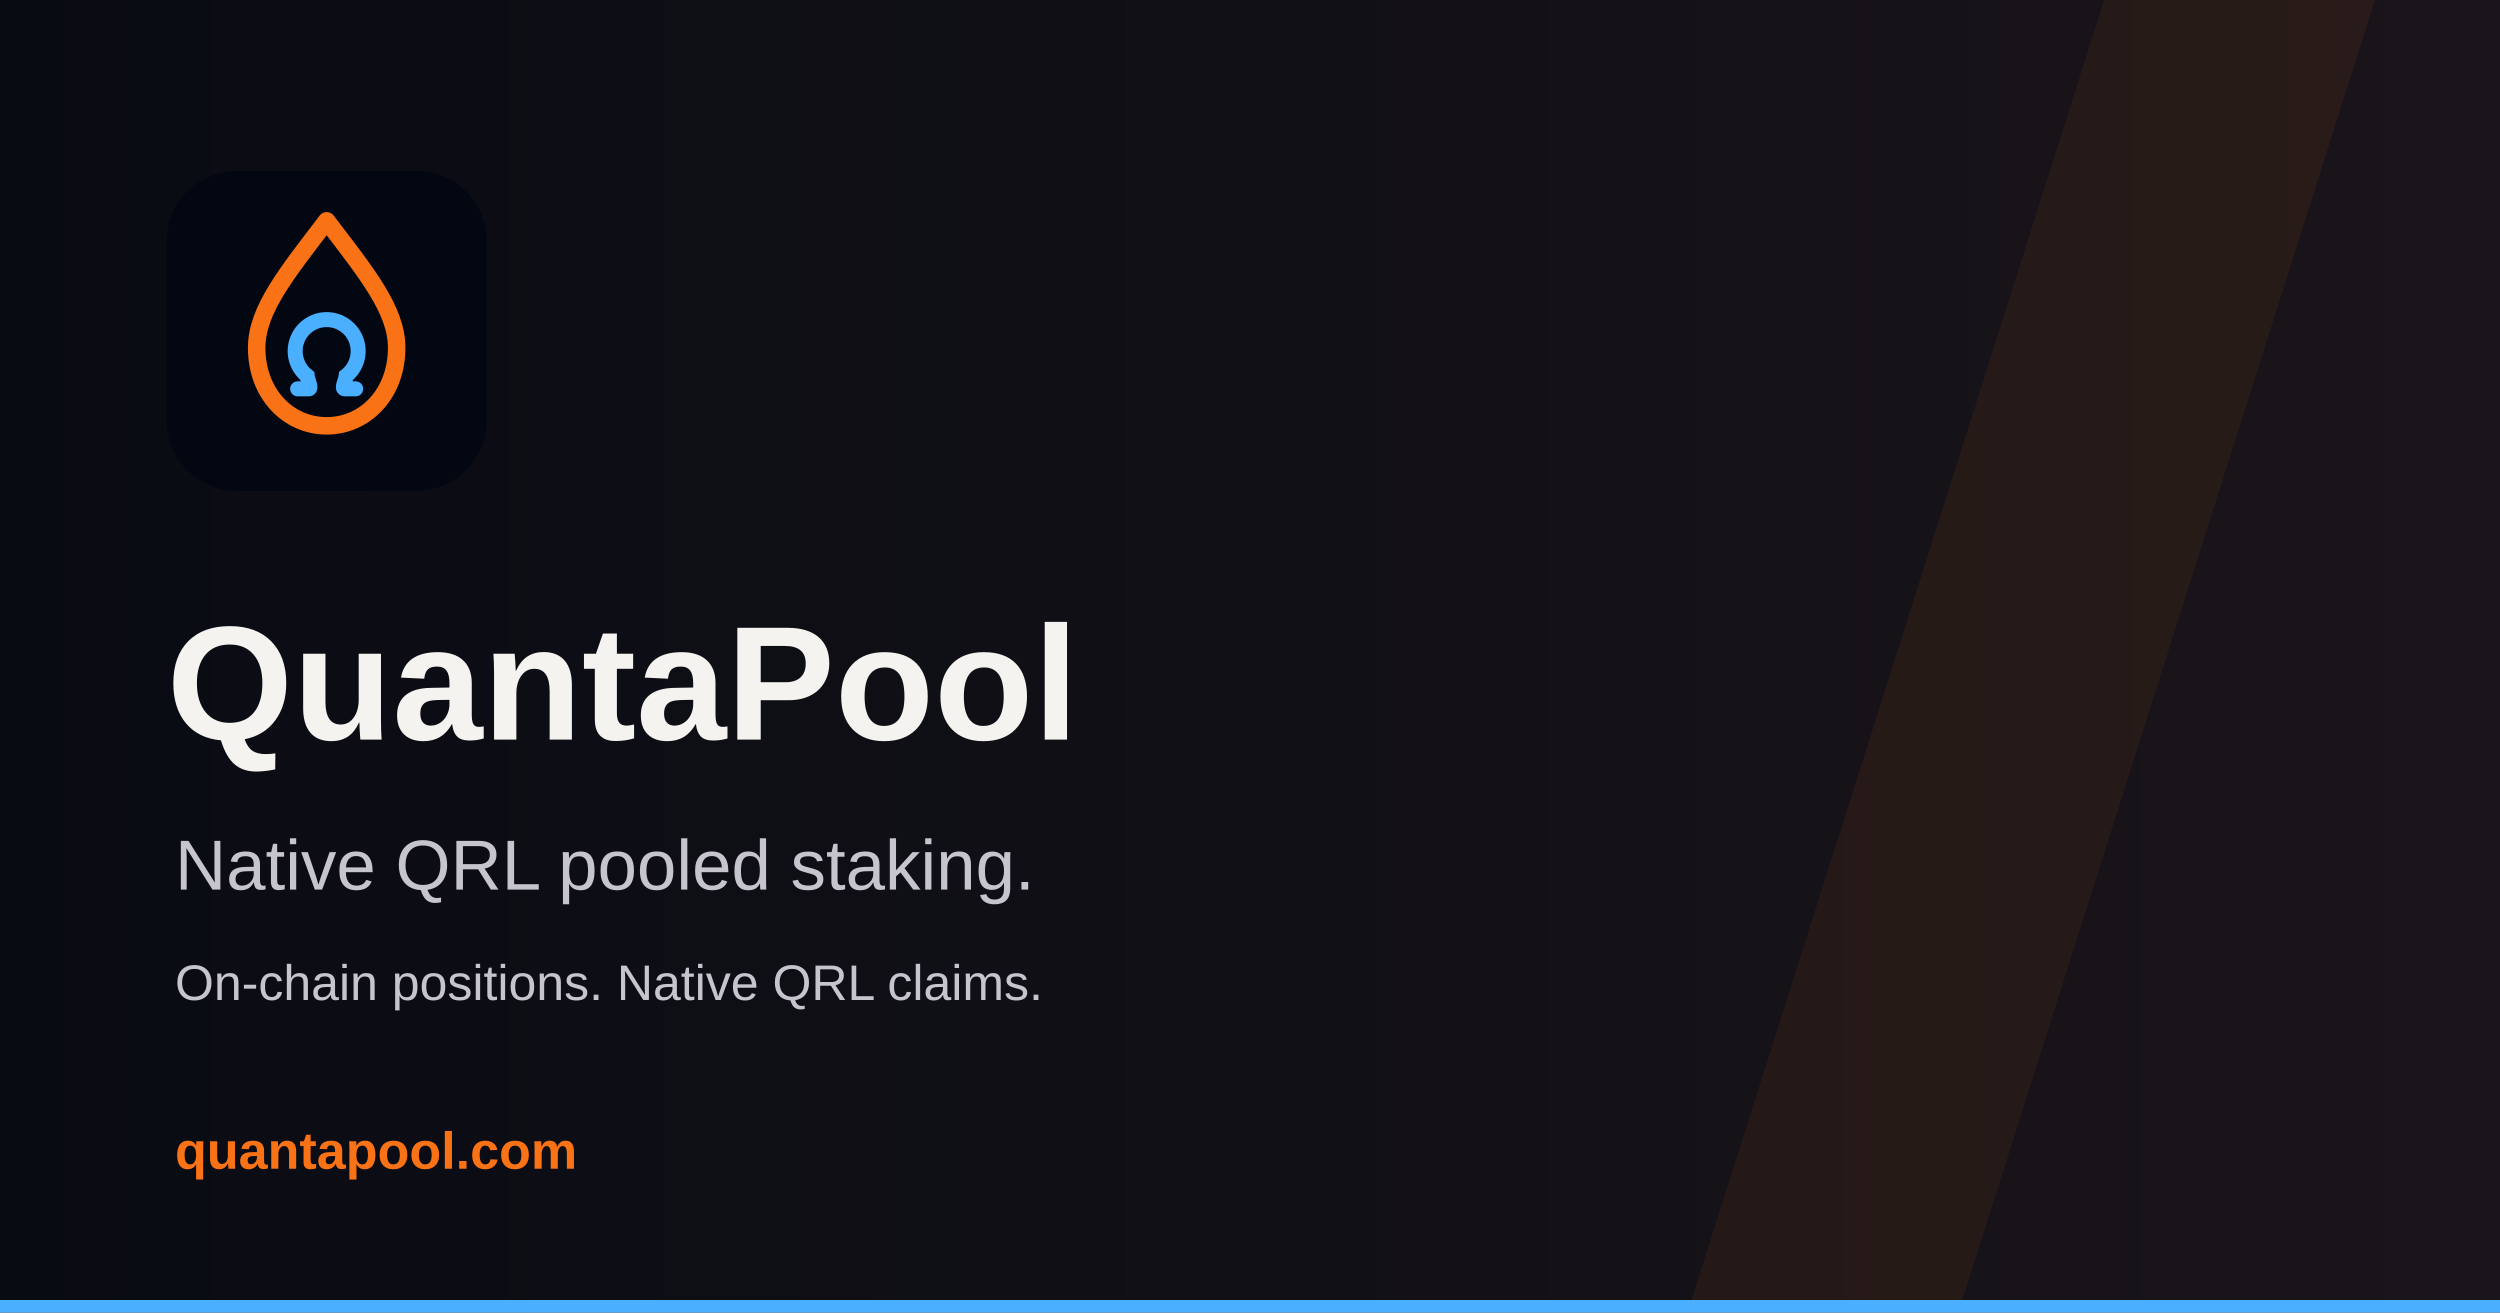
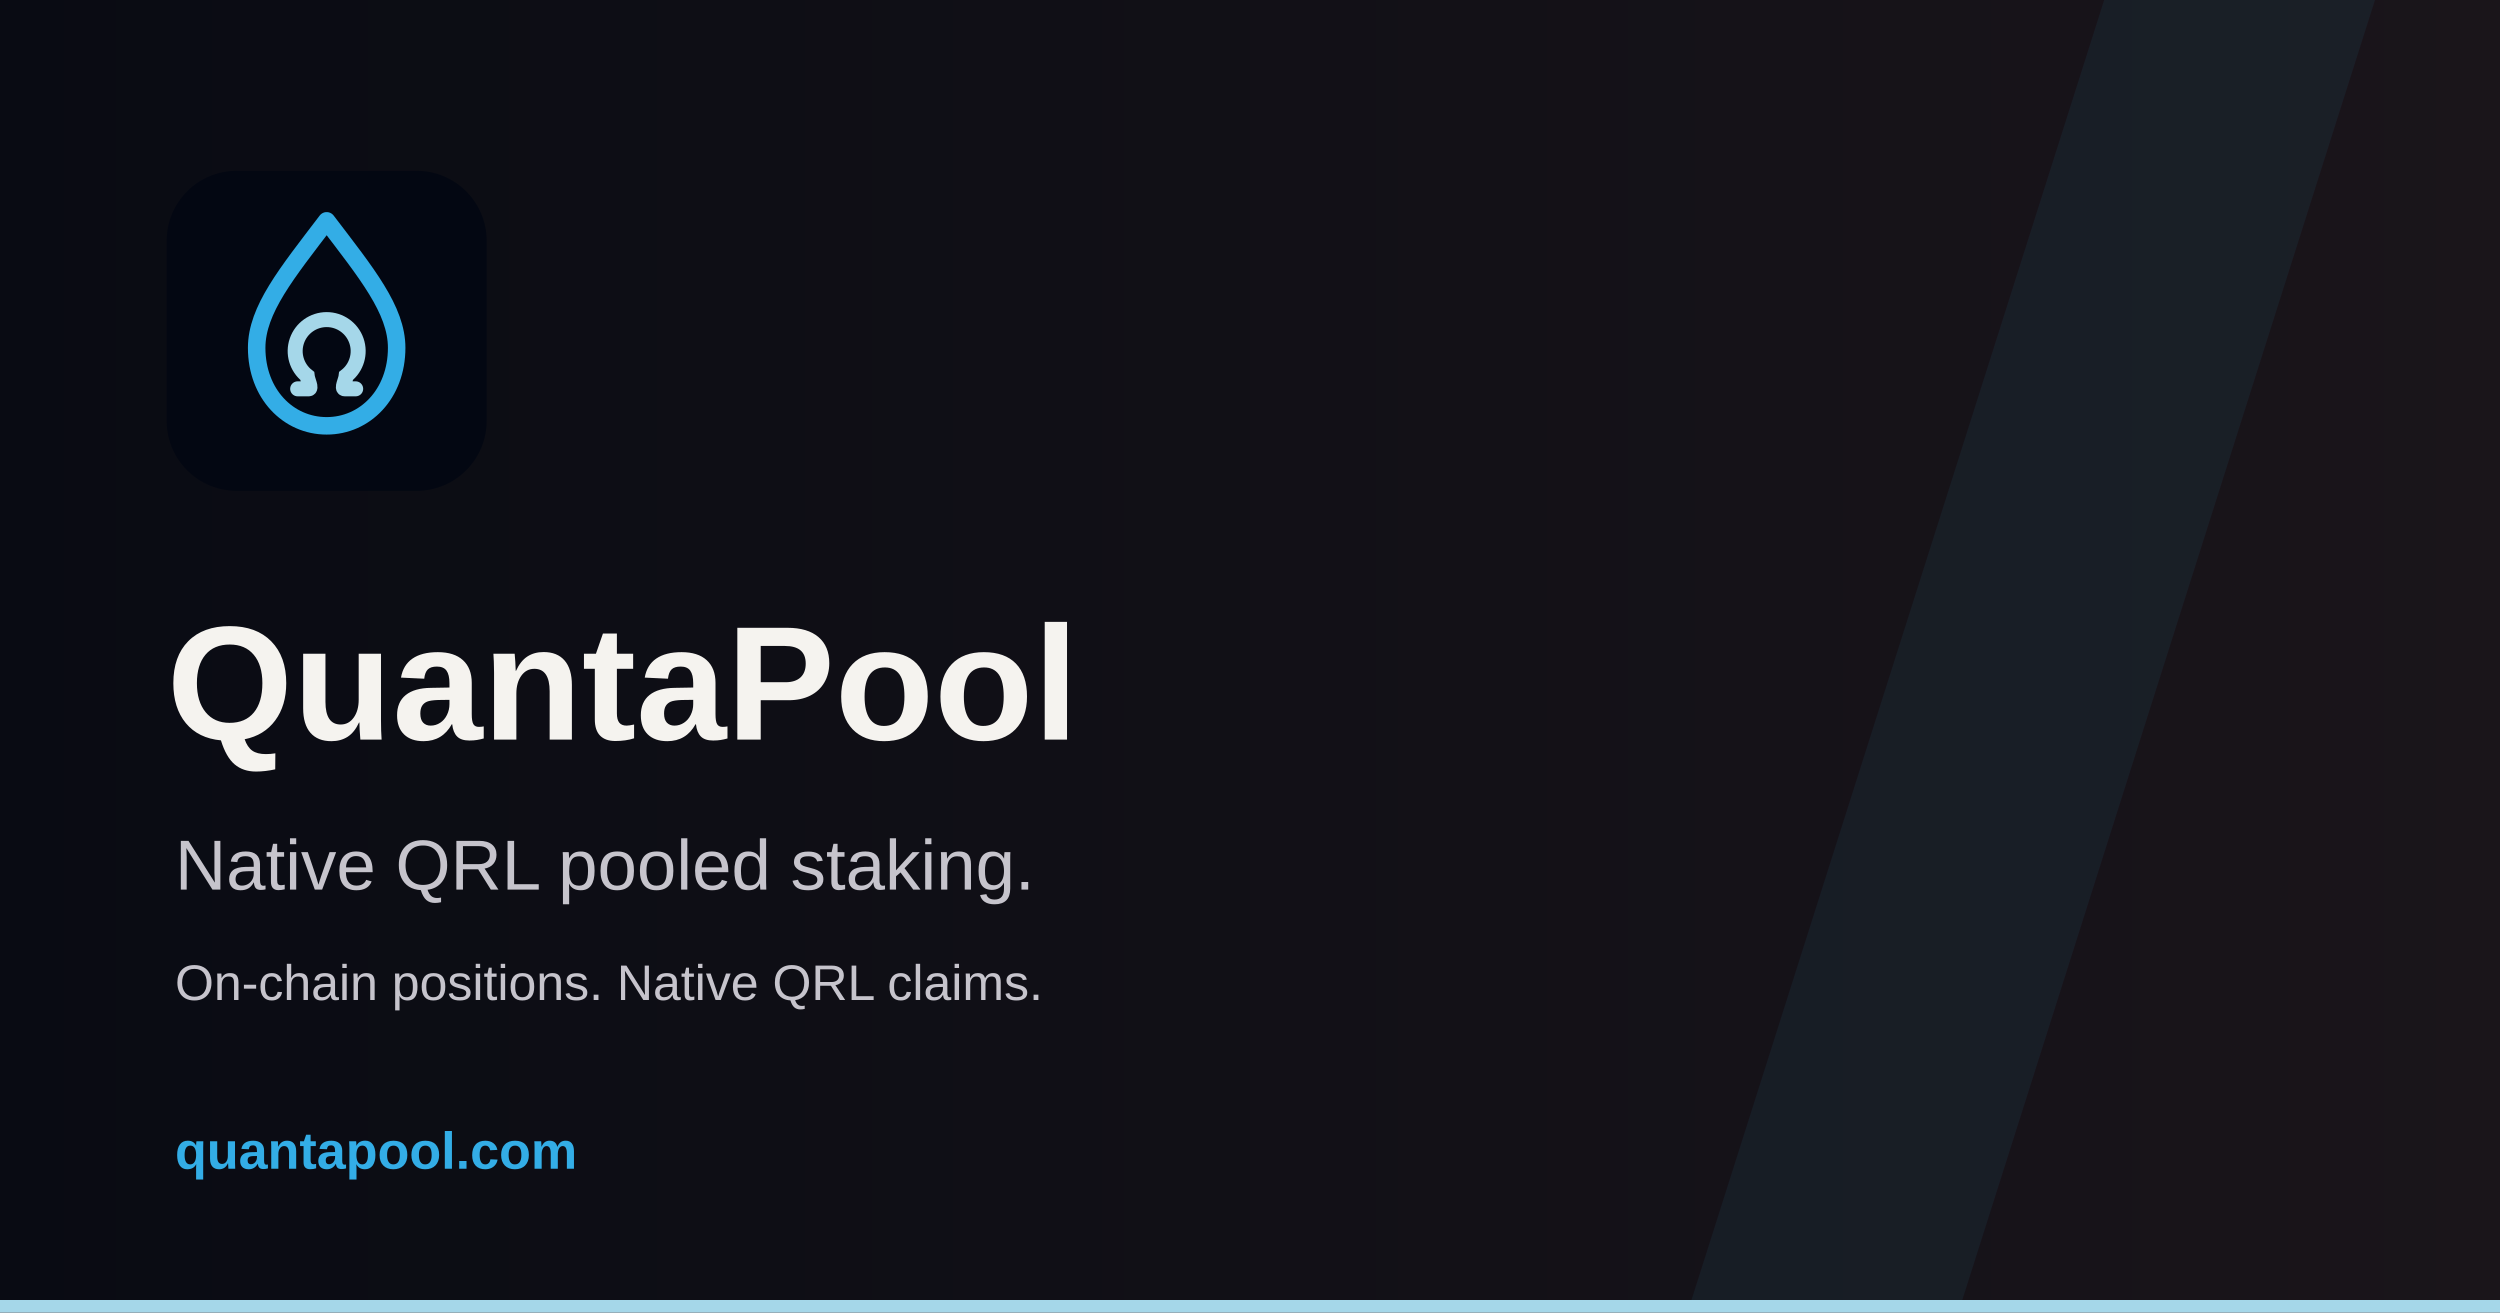
<svg xmlns="http://www.w3.org/2000/svg" width="1200" height="630" viewBox="0 0 1200 630">
  <defs>
    <linearGradient id="surface">
      <stop stop-color="#090b13" />
      <stop offset="1" stop-color="#1a151a" />
    </linearGradient>
  </defs>
  <rect width="1200" height="630" fill="url(#surface)" />
-   <path d="M1010 0H1140L940 630H810Z" fill="#f97316" opacity=".07" />
+   <path d="M1010 0H1140L940 630H810Z" fill="#33ADE6" opacity=".07" />
  <g transform="translate(80 82) scale(2.4)">
    <rect width="64" height="64" rx="14" fill="#030712" />
-     <path d="M32 10c8 10.5 14 17.8 14 25.4C46 44.6 39.7 51 32 51s-14-6.4-14-15.6C18 27.8 24 20.5 32 10z" fill="none" stroke="#f97316" stroke-width="3.5" stroke-linejoin="round" />
-     <path d="M26.2 43.6h2.2c.7 0-.2-1.7-.3-2.6a6.3 6.3 0 1 1 7.8 0c-.1.9-1 2.6-.3 2.6h2.2" fill="none" stroke="#4aafff" stroke-width="3" stroke-linecap="round" />
+     <path d="M32 10c8 10.5 14 17.8 14 25.4C46 44.6 39.7 51 32 51s-14-6.4-14-15.6C18 27.8 24 20.5 32 10z" fill="none" stroke="#33ADE6" stroke-width="3.5" stroke-linejoin="round" />
+     <path d="M26.2 43.6h2.2c.7 0-.2-1.7-.3-2.6a6.3 6.3 0 1 1 7.8 0c-.1.9-1 2.6-.3 2.6h2.2" fill="none" stroke="#A5D7E9" stroke-width="3" stroke-linecap="round" />
  </g>
  <text x="80" y="355" fill="#f5f3ef" font-family="Arial,sans-serif" font-size="78" font-weight="700">QuantaPool</text>
  <text x="84" y="427" fill="#c6c4cc" font-family="Arial,sans-serif" font-size="34">Native QRL pooled staking.</text>
  <text x="84" y="480" fill="#c6c4cc" font-family="Arial,sans-serif" font-size="24">On-chain positions. Native QRL claims.</text>
-   <text x="84" y="561" fill="#f97316" font-family="Arial,sans-serif" font-size="25" font-weight="700">quantapool.com</text>
-   <rect y="624" width="1200" height="6" fill="#4aafff" />
+   <text x="84" y="561" fill="#33ADE6" font-family="Arial,sans-serif" font-size="25" font-weight="700">quantapool.com</text>
+   <rect y="624" width="1200" height="6" fill="#A5D7E9" />
</svg>
